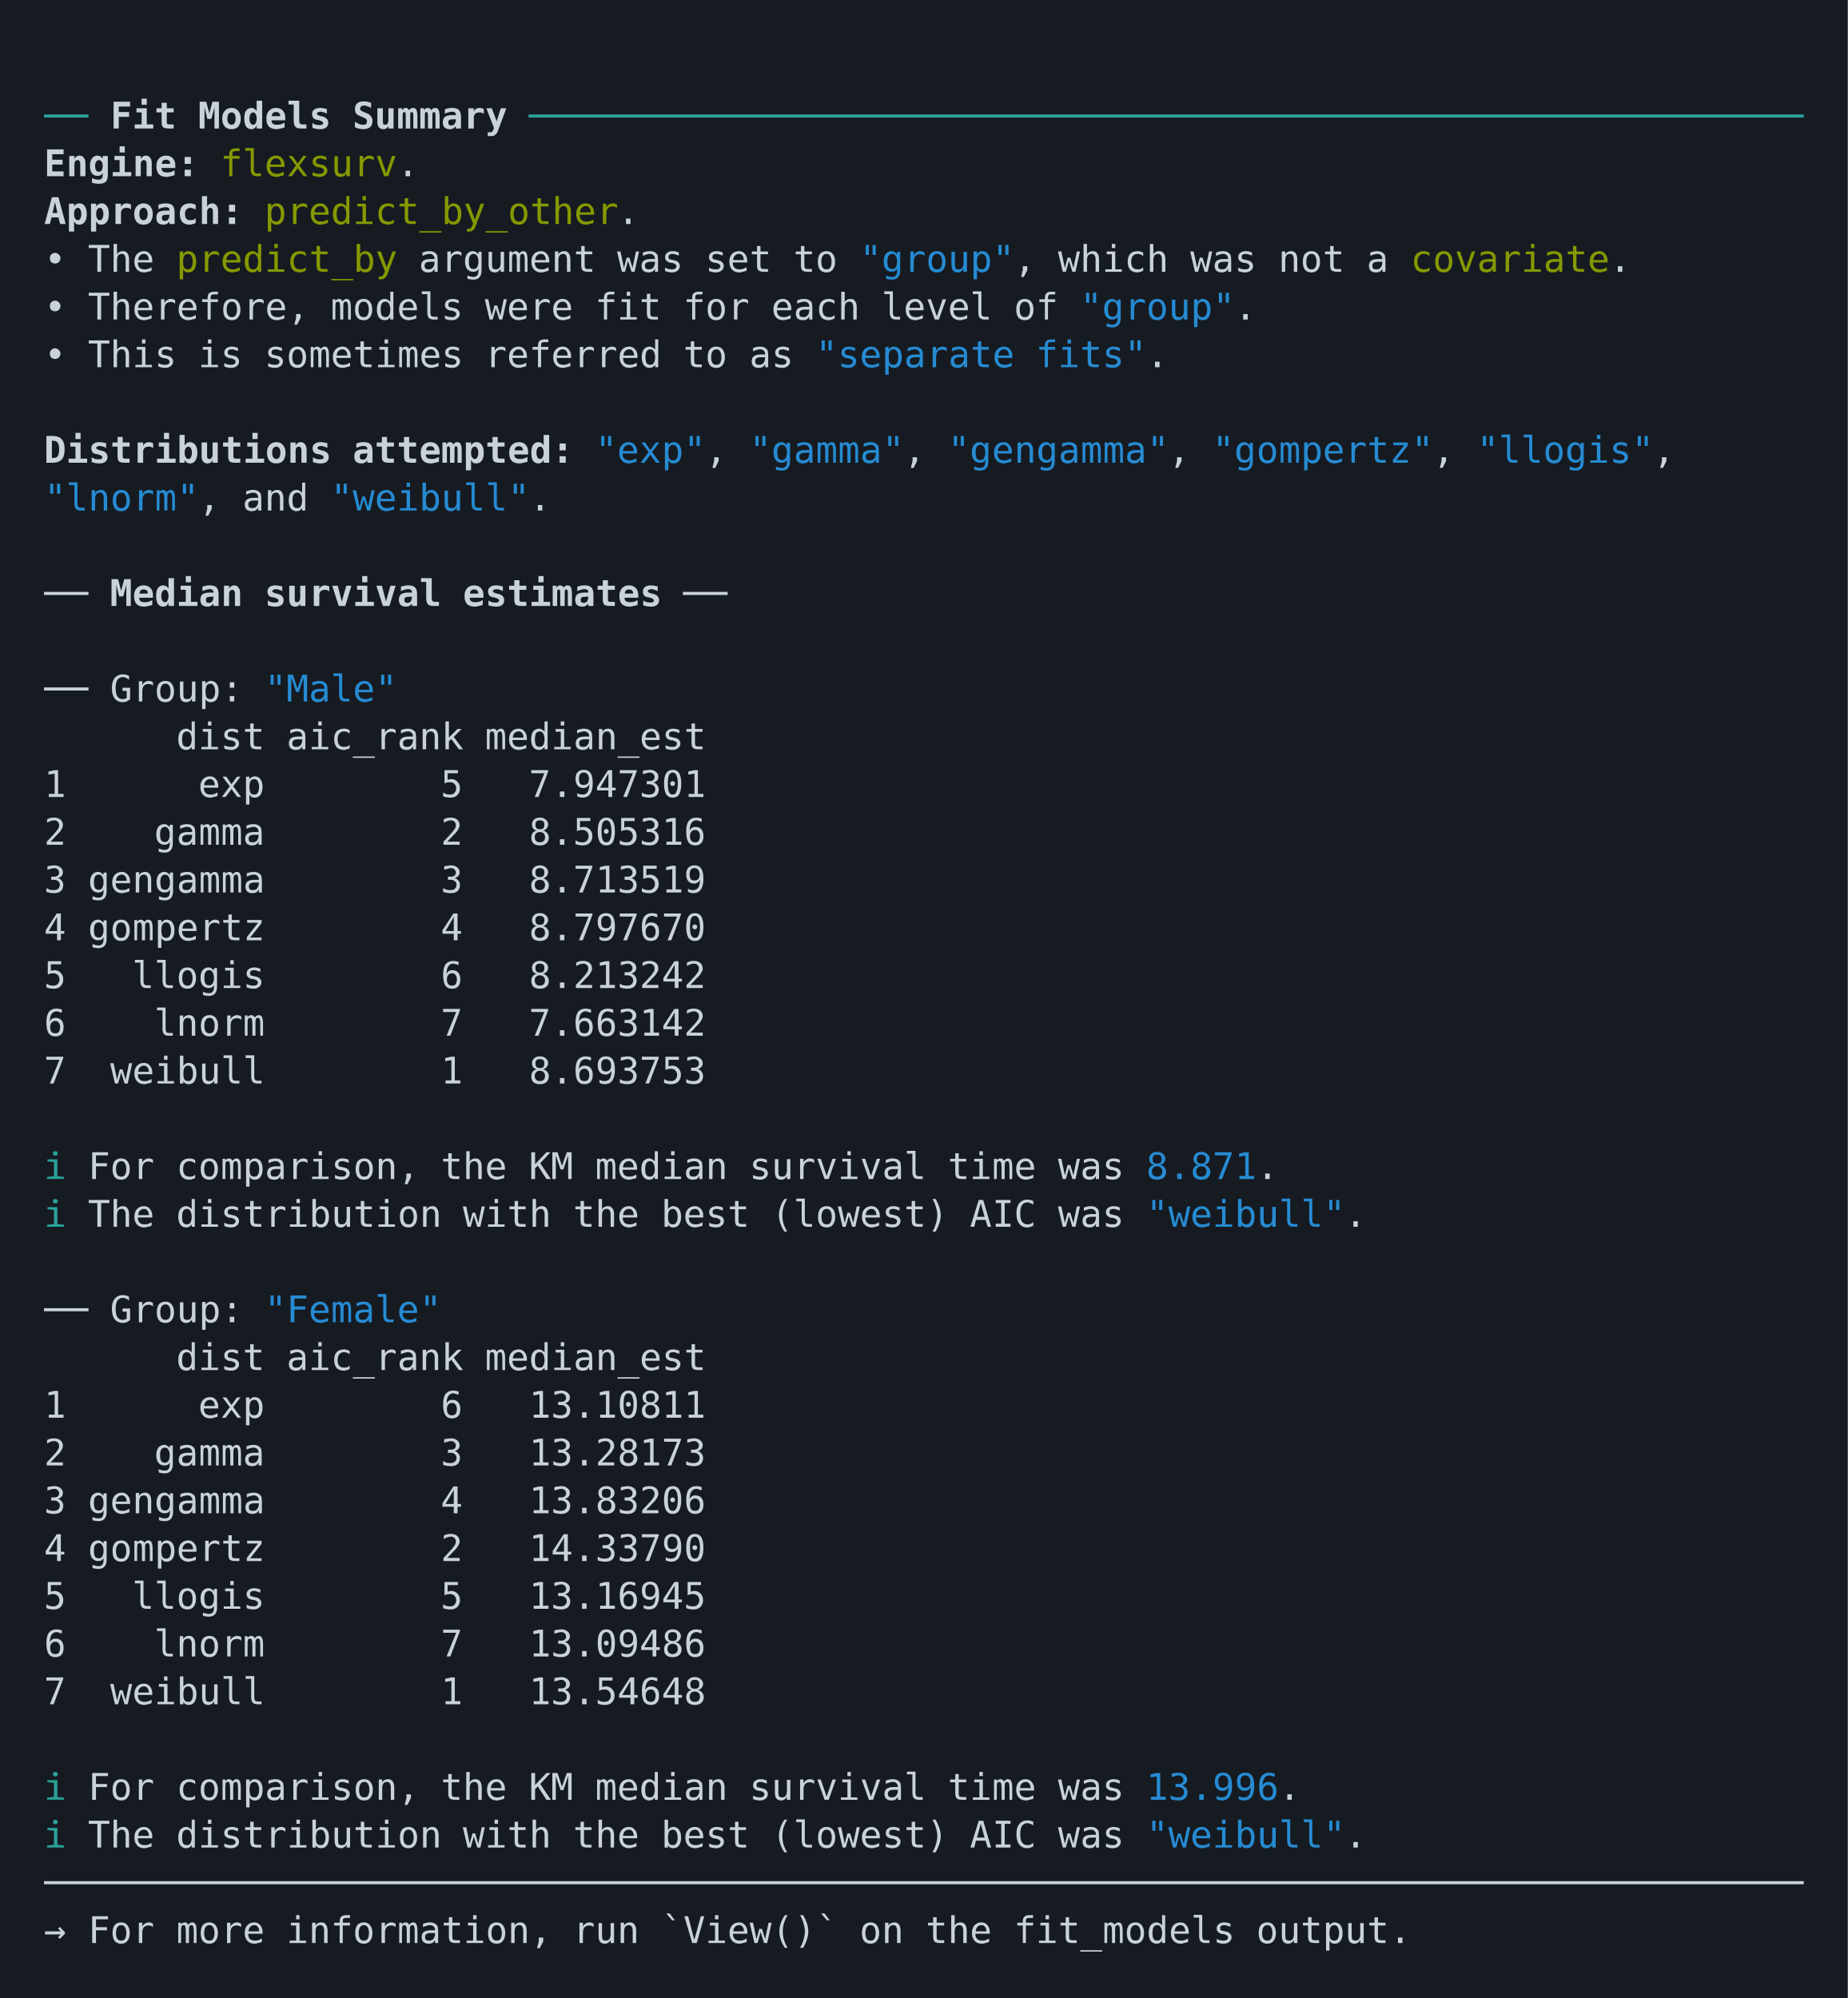
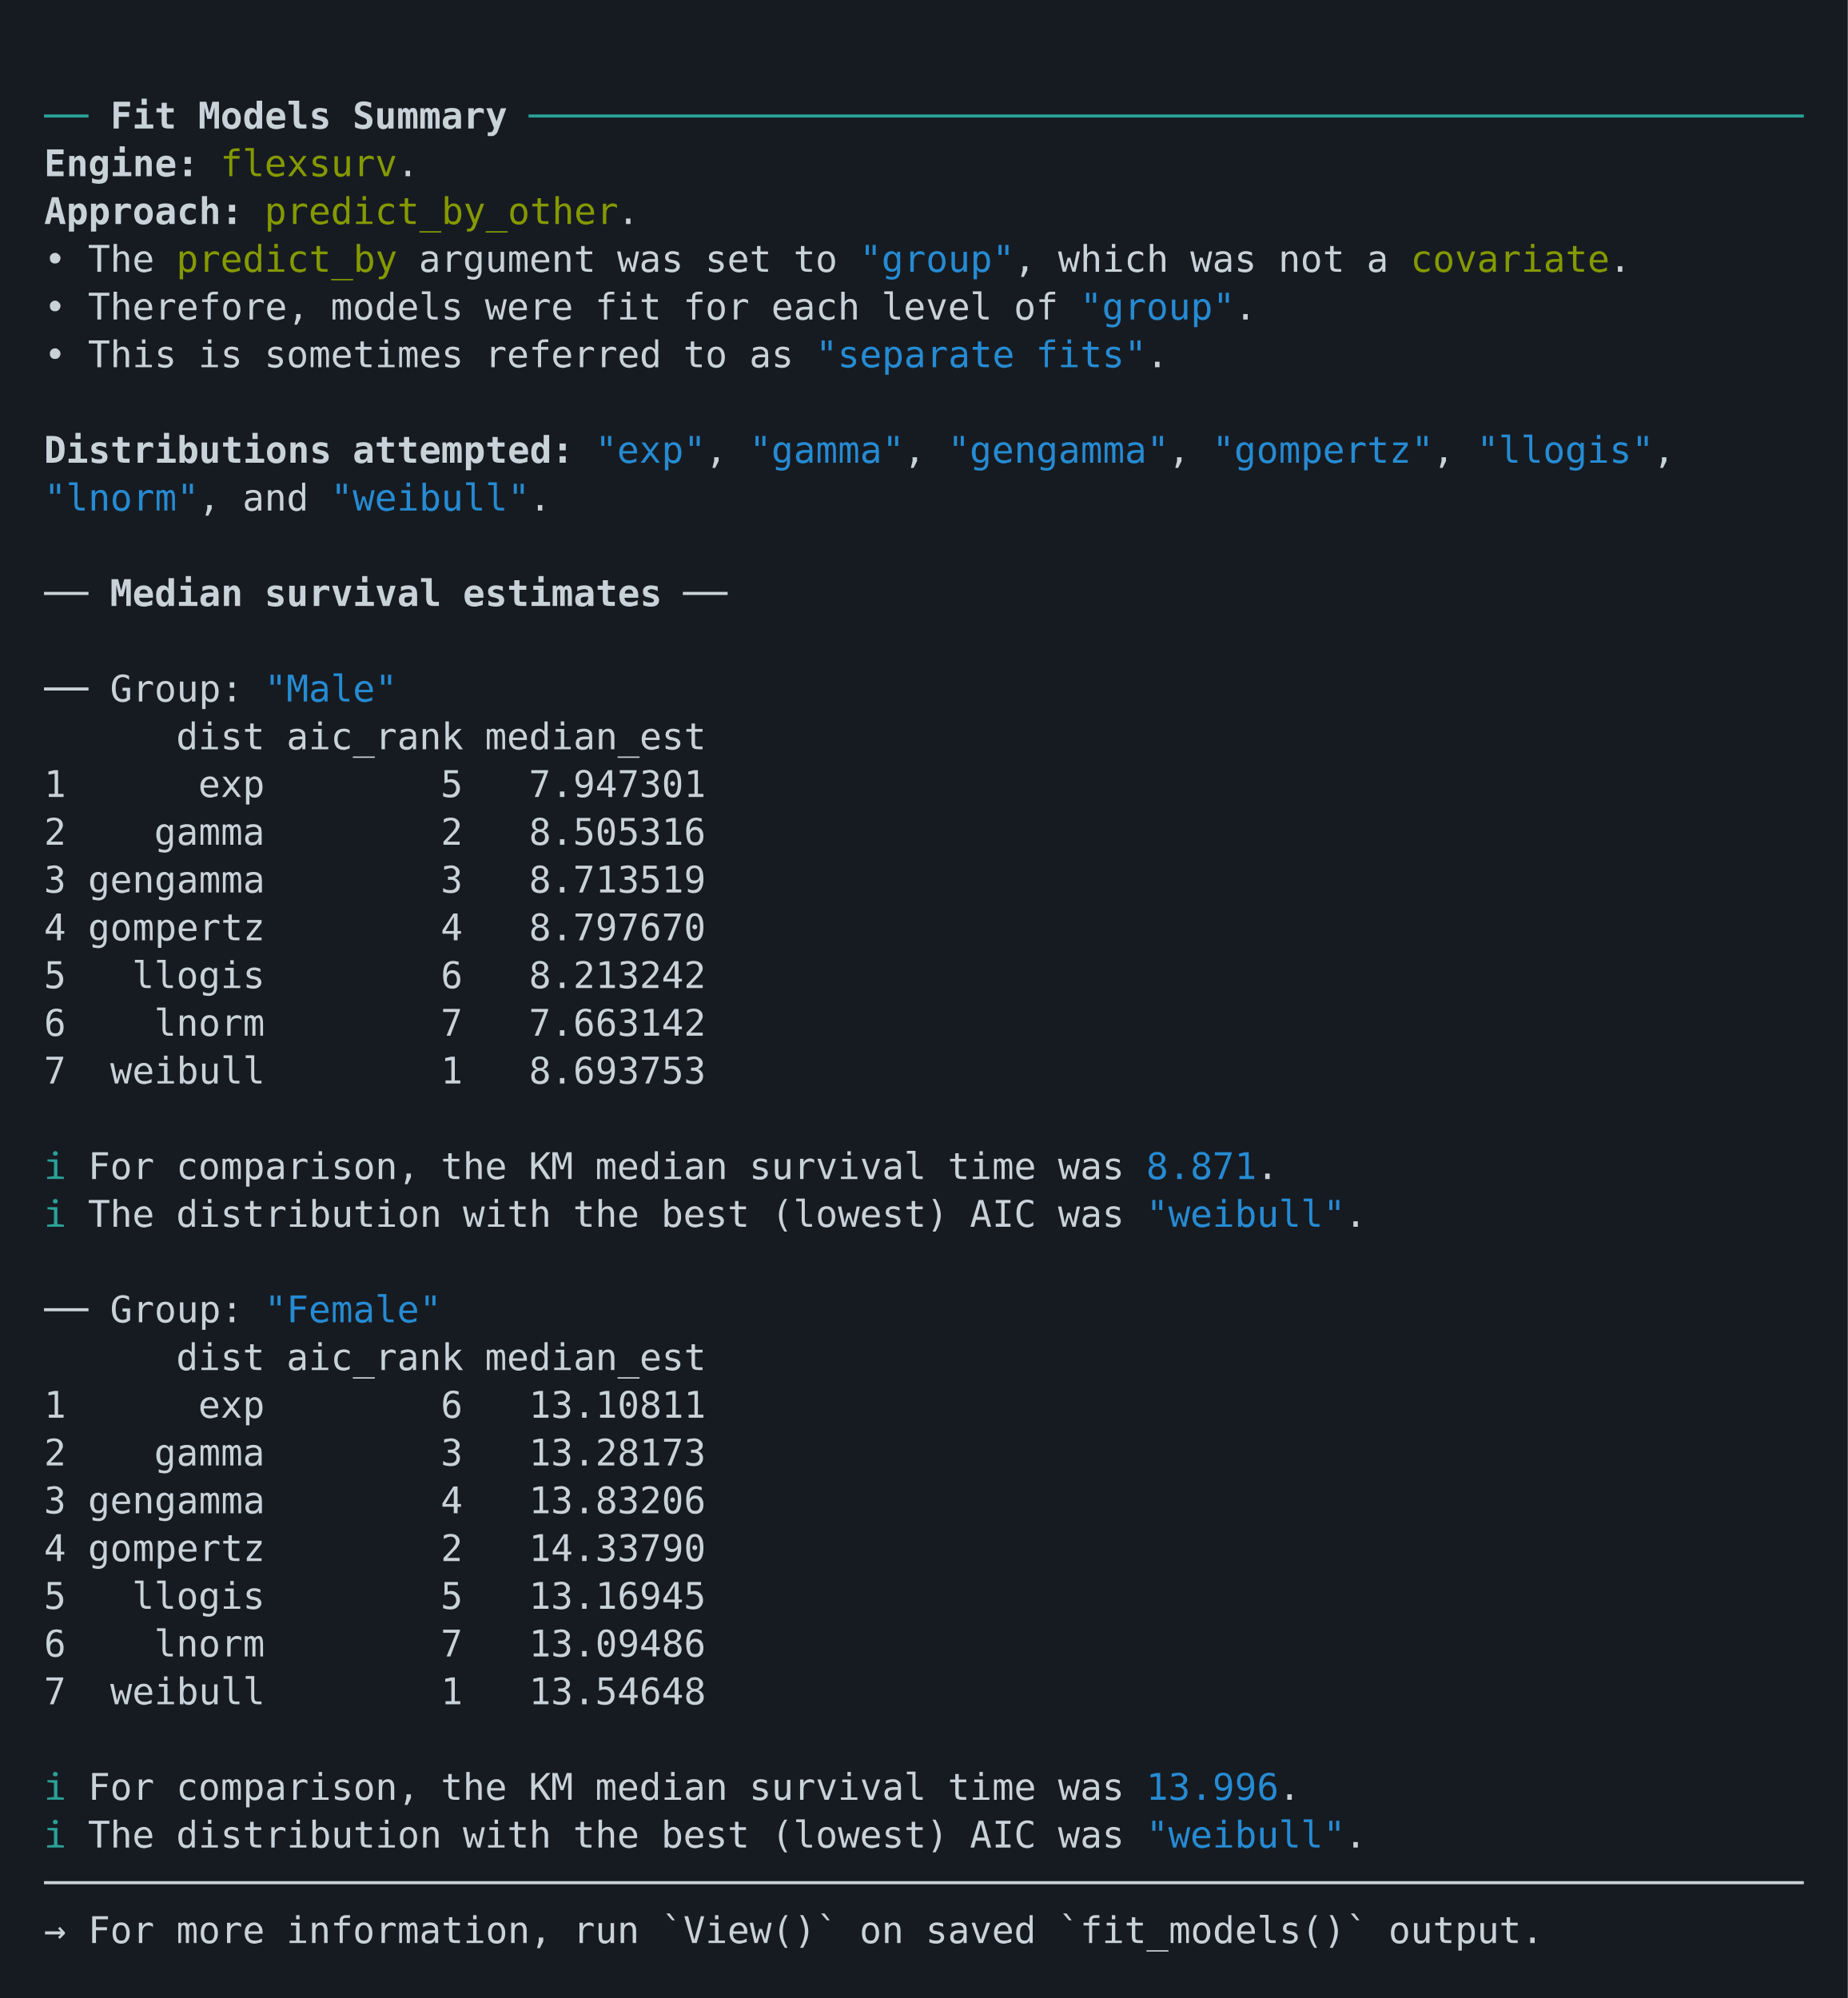
<svg xmlns="http://www.w3.org/2000/svg" xmlns:xlink="http://www.w3.org/1999/xlink" width="840" height="908.4">
  <rect width="840" height="908.4" rx="0" ry="0" class="a" />
  <svg height="868.4" viewBox="0 0 80 86.84" width="800" x="20" y="20">
    <style>.a{fill:rgb(22,27,34)}.b{font-family:'Fira Code',Monaco,Consolas,Menlo,'Bitstream Vera Sans Mono','Powerline Symbols',monospace}.c{fill:rgb(201,209,217);white-space:pre}.d{fill:rgb(42,161,152);white-space:pre}.e{fill:rgb(38,139,210);white-space:pre}.f{fill:transparent}.g{fill:rgb(201,209,217);font-weight:bold;white-space:pre}.h{fill:rgb(133,153,0);white-space:pre}</style>
    <g font-family="'Fira Code',Monaco,Consolas,Menlo,'Bitstream Vera Sans Mono','Powerline Symbols',monospace" font-size="1.67" class="b">
      <defs>
        <symbol id="1">
          <text font-size="1.67" x="6.012" y="1.67" class="c">dist</text>
          <text font-size="1.67" x="11.022" y="1.67" class="c">aic_rank</text>
          <text font-size="1.67" x="20.04" y="1.67" class="c">median_est</text>
        </symbol>
        <symbol id="2">
          <text font-size="1.67" x="0" y="1.67" class="d">ℹ</text>
          <text font-size="1.67" x="2.004" y="1.67" class="c">The</text>
          <text font-size="1.67" x="6.012" y="1.67" class="c">distribution</text>
          <text font-size="1.67" x="19.038" y="1.67" class="c">with</text>
          <text font-size="1.67" x="24.048" y="1.67" class="c">the</text>
          <text font-size="1.67" x="28.056" y="1.67" class="c">best</text>
          <text font-size="1.67" x="33.066" y="1.67" class="c">(lowest)</text>
          <text font-size="1.67" x="42.084" y="1.67" class="c">AIC</text>
          <text font-size="1.67" x="46.092" y="1.67" class="c">was</text>
          <text font-size="1.67" x="50.1" y="1.67" class="e">"weibull"</text>
          <text font-size="1.67" x="59.118" y="1.67" class="c">.</text>
        </symbol>
        <symbol id="a">
          <rect height="40" width="80" x="0" y="0" class="f" />
        </symbol>
      </defs>
      <rect height="86.84" width="80" class="a" />
      <svg x="0" y="0" width="80">
        <svg x="0">
          <use xlink:href="#a" />
          <text font-size="1.67" x="0" y="3.841" class="d">──</text>
          <text font-size="1.67" x="3.006" y="3.841" class="g">Fit</text>
          <text font-size="1.67" x="7.014" y="3.841" class="g">Models</text>
          <text font-size="1.67" x="14.028" y="3.841" class="g">Summary</text>
          <text font-size="1.67" x="22.044" y="3.841" class="d">──────────────────────────────────────────────────────────</text>
          <text font-size="1.67" x="0" y="6.012" class="g">Engine:</text>
          <text font-size="1.67" x="8.016" y="6.012" class="h">flexsurv</text>
          <text font-size="1.67" x="16.032" y="6.012" class="c">.</text>
          <text font-size="1.67" x="0" y="8.183" class="g">Approach:</text>
          <text font-size="1.67" x="10.02" y="8.183" class="h">predict_by_other</text>
          <text font-size="1.67" x="26.052" y="8.183" class="c">.</text>
          <text font-size="1.67" x="0" y="10.354" class="c">•</text>
          <text font-size="1.67" x="2.004" y="10.354" class="c">The</text>
          <text font-size="1.67" x="6.012" y="10.354" class="h">predict_by</text>
          <text font-size="1.67" x="17.034" y="10.354" class="c">argument</text>
          <text font-size="1.67" x="26.052" y="10.354" class="c">was</text>
          <text font-size="1.67" x="30.06" y="10.354" class="c">set</text>
          <text font-size="1.67" x="34.068" y="10.354" class="c">to</text>
          <text font-size="1.67" x="37.074" y="10.354" class="e">"group"</text>
          <text font-size="1.67" x="44.088" y="10.354" class="c">,</text>
          <text font-size="1.67" x="46.092" y="10.354" class="c">which</text>
          <text font-size="1.67" x="52.104" y="10.354" class="c">was</text>
          <text font-size="1.67" x="56.112" y="10.354" class="c">not</text>
          <text font-size="1.67" x="60.12" y="10.354" class="c">a</text>
          <text font-size="1.67" x="62.124" y="10.354" class="h">covariate</text>
          <text font-size="1.67" x="71.142" y="10.354" class="c">.</text>
          <text font-size="1.67" x="0" y="12.525" class="c">•</text>
          <text font-size="1.67" x="2.004" y="12.525" class="c">Therefore,</text>
          <text font-size="1.67" x="13.026" y="12.525" class="c">models</text>
          <text font-size="1.67" x="20.04" y="12.525" class="c">were</text>
          <text font-size="1.67" x="25.05" y="12.525" class="c">fit</text>
          <text font-size="1.67" x="29.058" y="12.525" class="c">for</text>
          <text font-size="1.67" x="33.066" y="12.525" class="c">each</text>
          <text font-size="1.67" x="38.076" y="12.525" class="c">level</text>
          <text font-size="1.67" x="44.088" y="12.525" class="c">of</text>
          <text font-size="1.67" x="47.094" y="12.525" class="e">"group"</text>
          <text font-size="1.67" x="54.108" y="12.525" class="c">.</text>
          <text font-size="1.67" x="0" y="14.696" class="c">•</text>
          <text font-size="1.67" x="2.004" y="14.696" class="c">This</text>
          <text font-size="1.67" x="7.014" y="14.696" class="c">is</text>
          <text font-size="1.67" x="10.02" y="14.696" class="c">sometimes</text>
          <text font-size="1.67" x="20.04" y="14.696" class="c">referred</text>
          <text font-size="1.67" x="29.058" y="14.696" class="c">to</text>
          <text font-size="1.67" x="32.064" y="14.696" class="c">as</text>
          <text font-size="1.67" x="35.07" y="14.696" class="e">"separate</text>
          <text font-size="1.67" x="45.09" y="14.696" class="e">fits"</text>
          <text font-size="1.67" x="50.1" y="14.696" class="c">.</text>
          <text font-size="1.67" x="0" y="19.038" class="g">Distributions</text>
          <text font-size="1.67" x="14.028" y="19.038" class="g">attempted:</text>
          <text font-size="1.67" x="25.05" y="19.038" class="e">"exp"</text>
          <text font-size="1.67" x="30.06" y="19.038" class="c">,</text>
          <text font-size="1.67" x="32.064" y="19.038" class="e">"gamma"</text>
          <text font-size="1.67" x="39.078" y="19.038" class="c">,</text>
          <text font-size="1.67" x="41.082" y="19.038" class="e">"gengamma"</text>
          <text font-size="1.67" x="51.102" y="19.038" class="c">,</text>
          <text font-size="1.67" x="53.106" y="19.038" class="e">"gompertz"</text>
          <text font-size="1.67" x="63.126" y="19.038" class="c">,</text>
          <text font-size="1.67" x="65.13" y="19.038" class="e">"llogis"</text>
          <text font-size="1.67" x="73.146" y="19.038" class="c">,</text>
          <text font-size="1.67" x="0" y="21.209" class="e">"lnorm"</text>
          <text font-size="1.67" x="7.014" y="21.209" class="c">,</text>
          <text font-size="1.67" x="9.018" y="21.209" class="c">and</text>
          <text font-size="1.67" x="13.026" y="21.209" class="e">"weibull"</text>
          <text font-size="1.67" x="22.044" y="21.209" class="c">.</text>
          <text font-size="1.67" x="0" y="25.551" class="c">──</text>
          <text font-size="1.67" x="3.006" y="25.551" class="g">Median</text>
          <text font-size="1.67" x="10.02" y="25.551" class="g">survival</text>
          <text font-size="1.67" x="19.038" y="25.551" class="g">estimates</text>
          <text font-size="1.67" x="29.058" y="25.551" class="c">──</text>
          <text font-size="1.67" x="0" y="29.893" class="c">──</text>
          <text font-size="1.67" x="3.006" y="29.893" class="c">Group:</text>
          <text font-size="1.67" x="10.02" y="29.893" class="e">"Male"</text>
          <use xlink:href="#1" y="30.394" />
          <text font-size="1.67" x="0" y="34.235" class="c">1</text>
          <text font-size="1.67" x="7.014" y="34.235" class="c">exp</text>
          <text font-size="1.67" x="18.036" y="34.235" class="c">5</text>
          <text font-size="1.67" x="22.044" y="34.235" class="c">7.947301</text>
          <text font-size="1.67" x="0" y="36.406" class="c">2</text>
          <text font-size="1.67" x="5.01" y="36.406" class="c">gamma</text>
          <text font-size="1.67" x="18.036" y="36.406" class="c">2</text>
          <text font-size="1.67" x="22.044" y="36.406" class="c">8.505316</text>
          <text font-size="1.67" x="0" y="38.577" class="c">3</text>
          <text font-size="1.67" x="2.004" y="38.577" class="c">gengamma</text>
          <text font-size="1.67" x="18.036" y="38.577" class="c">3</text>
          <text font-size="1.67" x="22.044" y="38.577" class="c">8.713519</text>
          <text font-size="1.67" x="0" y="40.748" class="c">4</text>
          <text font-size="1.67" x="2.004" y="40.748" class="c">gompertz</text>
          <text font-size="1.67" x="18.036" y="40.748" class="c">4</text>
          <text font-size="1.67" x="22.044" y="40.748" class="c">8.797670</text>
          <text font-size="1.67" x="0" y="42.919" class="c">5</text>
          <text font-size="1.67" x="4.008" y="42.919" class="c">llogis</text>
          <text font-size="1.67" x="18.036" y="42.919" class="c">6</text>
          <text font-size="1.67" x="22.044" y="42.919" class="c">8.213242</text>
          <text font-size="1.67" x="0" y="45.09" class="c">6</text>
          <text font-size="1.67" x="5.01" y="45.09" class="c">lnorm</text>
          <text font-size="1.67" x="18.036" y="45.09" class="c">7</text>
          <text font-size="1.67" x="22.044" y="45.09" class="c">7.663142</text>
          <text font-size="1.67" x="0" y="47.261" class="c">7</text>
          <text font-size="1.67" x="3.006" y="47.261" class="c">weibull</text>
          <text font-size="1.67" x="18.036" y="47.261" class="c">1</text>
          <text font-size="1.67" x="22.044" y="47.261" class="c">8.693753</text>
          <text font-size="1.67" x="0" y="51.603" class="d">ℹ</text>
          <text font-size="1.67" x="2.004" y="51.603" class="c">For</text>
          <text font-size="1.67" x="6.012" y="51.603" class="c">comparison,</text>
          <text font-size="1.67" x="18.036" y="51.603" class="c">the</text>
          <text font-size="1.67" x="22.044" y="51.603" class="c">KM</text>
          <text font-size="1.67" x="25.05" y="51.603" class="c">median</text>
          <text font-size="1.67" x="32.064" y="51.603" class="c">survival</text>
          <text font-size="1.67" x="41.082" y="51.603" class="c">time</text>
          <text font-size="1.67" x="46.092" y="51.603" class="c">was</text>
          <text font-size="1.67" x="50.1" y="51.603" class="e">8.871</text>
          <text font-size="1.67" x="55.11" y="51.603" class="c">.</text>
          <use xlink:href="#2" y="52.104" />
          <text font-size="1.67" x="0" y="58.116" class="c">──</text>
          <text font-size="1.67" x="3.006" y="58.116" class="c">Group:</text>
          <text font-size="1.67" x="10.02" y="58.116" class="e">"Female"</text>
          <use xlink:href="#1" y="58.617" />
          <text font-size="1.67" x="0" y="62.458" class="c">1</text>
          <text font-size="1.67" x="7.014" y="62.458" class="c">exp</text>
          <text font-size="1.67" x="18.036" y="62.458" class="c">6</text>
          <text font-size="1.67" x="22.044" y="62.458" class="c">13.10811</text>
          <text font-size="1.67" x="0" y="64.629" class="c">2</text>
          <text font-size="1.67" x="5.01" y="64.629" class="c">gamma</text>
          <text font-size="1.67" x="18.036" y="64.629" class="c">3</text>
          <text font-size="1.67" x="22.044" y="64.629" class="c">13.28173</text>
          <text font-size="1.67" x="0" y="66.8" class="c">3</text>
          <text font-size="1.67" x="2.004" y="66.8" class="c">gengamma</text>
          <text font-size="1.67" x="18.036" y="66.8" class="c">4</text>
          <text font-size="1.67" x="22.044" y="66.8" class="c">13.83206</text>
          <text font-size="1.67" x="0" y="68.971" class="c">4</text>
          <text font-size="1.67" x="2.004" y="68.971" class="c">gompertz</text>
          <text font-size="1.67" x="18.036" y="68.971" class="c">2</text>
          <text font-size="1.67" x="22.044" y="68.971" class="c">14.33790</text>
          <text font-size="1.67" x="0" y="71.142" class="c">5</text>
          <text font-size="1.67" x="4.008" y="71.142" class="c">llogis</text>
          <text font-size="1.67" x="18.036" y="71.142" class="c">5</text>
          <text font-size="1.67" x="22.044" y="71.142" class="c">13.16945</text>
          <text font-size="1.67" x="0" y="73.313" class="c">6</text>
          <text font-size="1.67" x="5.01" y="73.313" class="c">lnorm</text>
          <text font-size="1.67" x="18.036" y="73.313" class="c">7</text>
          <text font-size="1.67" x="22.044" y="73.313" class="c">13.09486</text>
          <text font-size="1.67" x="0" y="75.484" class="c">7</text>
          <text font-size="1.67" x="3.006" y="75.484" class="c">weibull</text>
          <text font-size="1.67" x="18.036" y="75.484" class="c">1</text>
          <text font-size="1.67" x="22.044" y="75.484" class="c">13.54648</text>
          <text font-size="1.67" x="0" y="79.826" class="d">ℹ</text>
          <text font-size="1.67" x="2.004" y="79.826" class="c">For</text>
          <text font-size="1.67" x="6.012" y="79.826" class="c">comparison,</text>
          <text font-size="1.67" x="18.036" y="79.826" class="c">the</text>
          <text font-size="1.67" x="22.044" y="79.826" class="c">KM</text>
          <text font-size="1.67" x="25.05" y="79.826" class="c">median</text>
          <text font-size="1.67" x="32.064" y="79.826" class="c">survival</text>
          <text font-size="1.67" x="41.082" y="79.826" class="c">time</text>
          <text font-size="1.67" x="46.092" y="79.826" class="c">was</text>
          <text font-size="1.67" x="50.1" y="79.826" class="e">13.996</text>
          <text font-size="1.67" x="56.112" y="79.826" class="c">.</text>
          <use xlink:href="#2" y="80.327" />
          <text font-size="1.67" x="0" y="84.168" class="c">────────────────────────────────────────────────────────────────────────────────</text>
          <text font-size="1.67" x="0" y="86.339" class="c">→</text>
          <text font-size="1.67" x="2.004" y="86.339" class="c">For</text>
          <text font-size="1.67" x="6.012" y="86.339" class="c">more</text>
          <text font-size="1.67" x="11.022" y="86.339" class="c">information,</text>
          <text font-size="1.67" x="24.048" y="86.339" class="c">run</text>
          <text font-size="1.67" x="28.056" y="86.339" class="c">`View()`</text>
          <text font-size="1.67" x="37.074" y="86.339" class="c">on</text>
-           <text font-size="1.67" x="40.08" y="86.339" class="c">the</text>
-           <text font-size="1.67" x="44.088" y="86.339" class="c">fit_models</text>
-           <text font-size="1.67" x="55.11" y="86.339" class="c">output.</text>
+           <text font-size="1.67" x="40.08" y="86.339" class="c">saved</text>
+           <text font-size="1.67" x="46.092" y="86.339" class="c">`fit_models()`</text>
+           <text font-size="1.67" x="61.122" y="86.339" class="c">output.</text>
        </svg>
      </svg>
    </g>
  </svg>
</svg>
